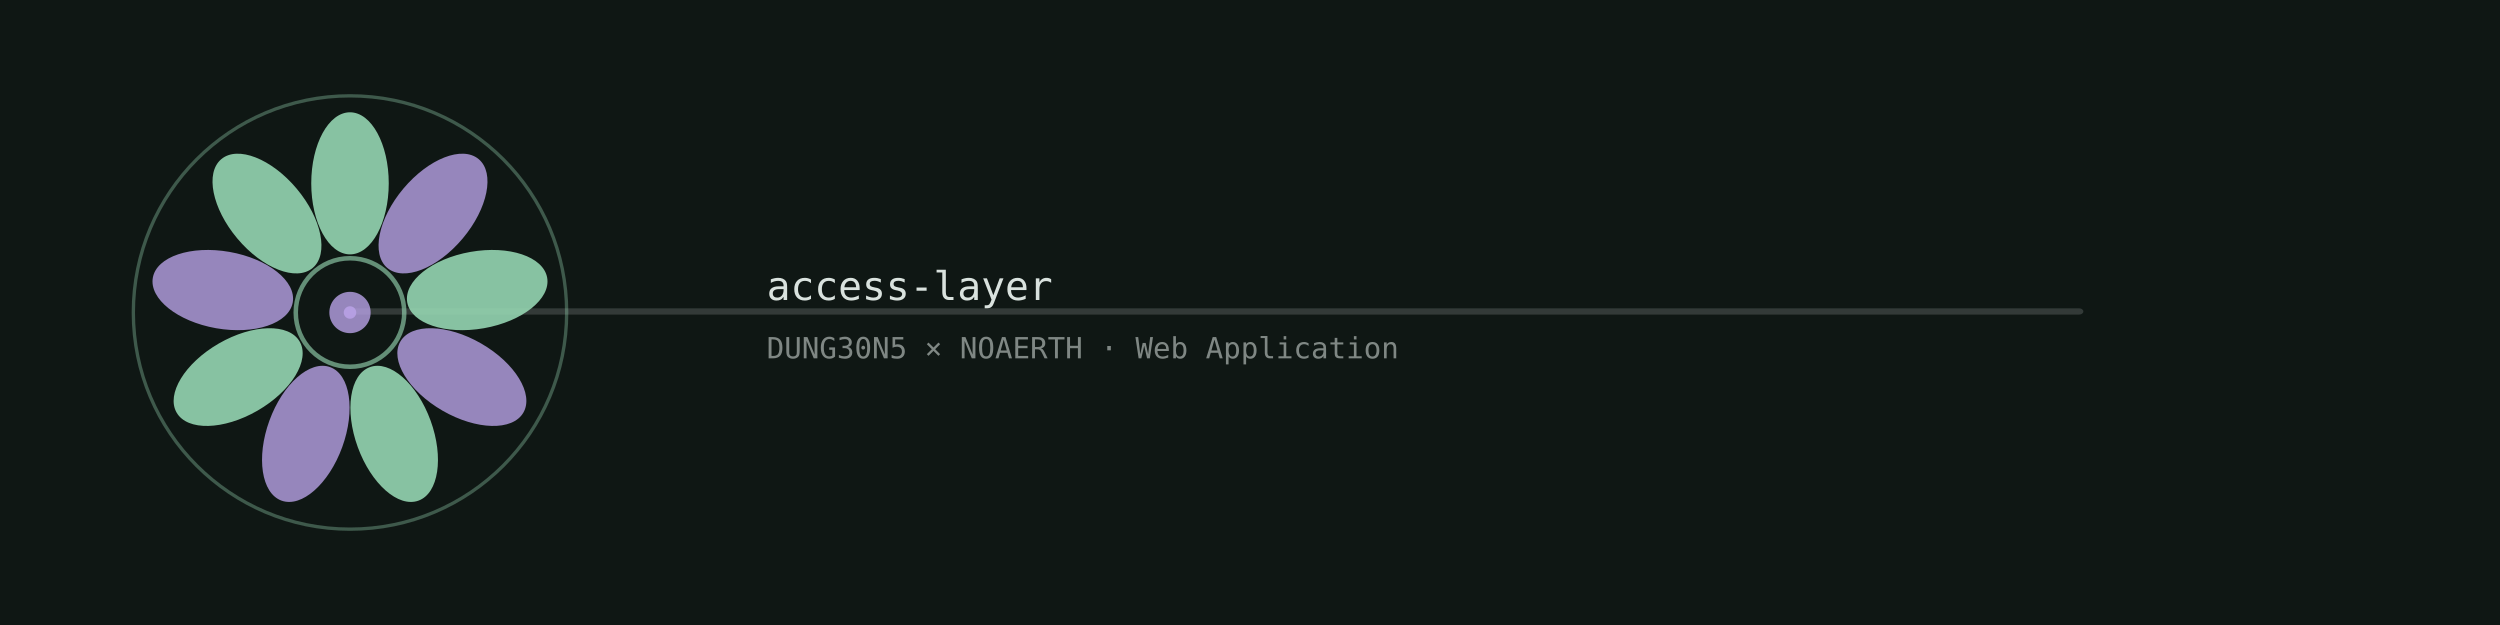
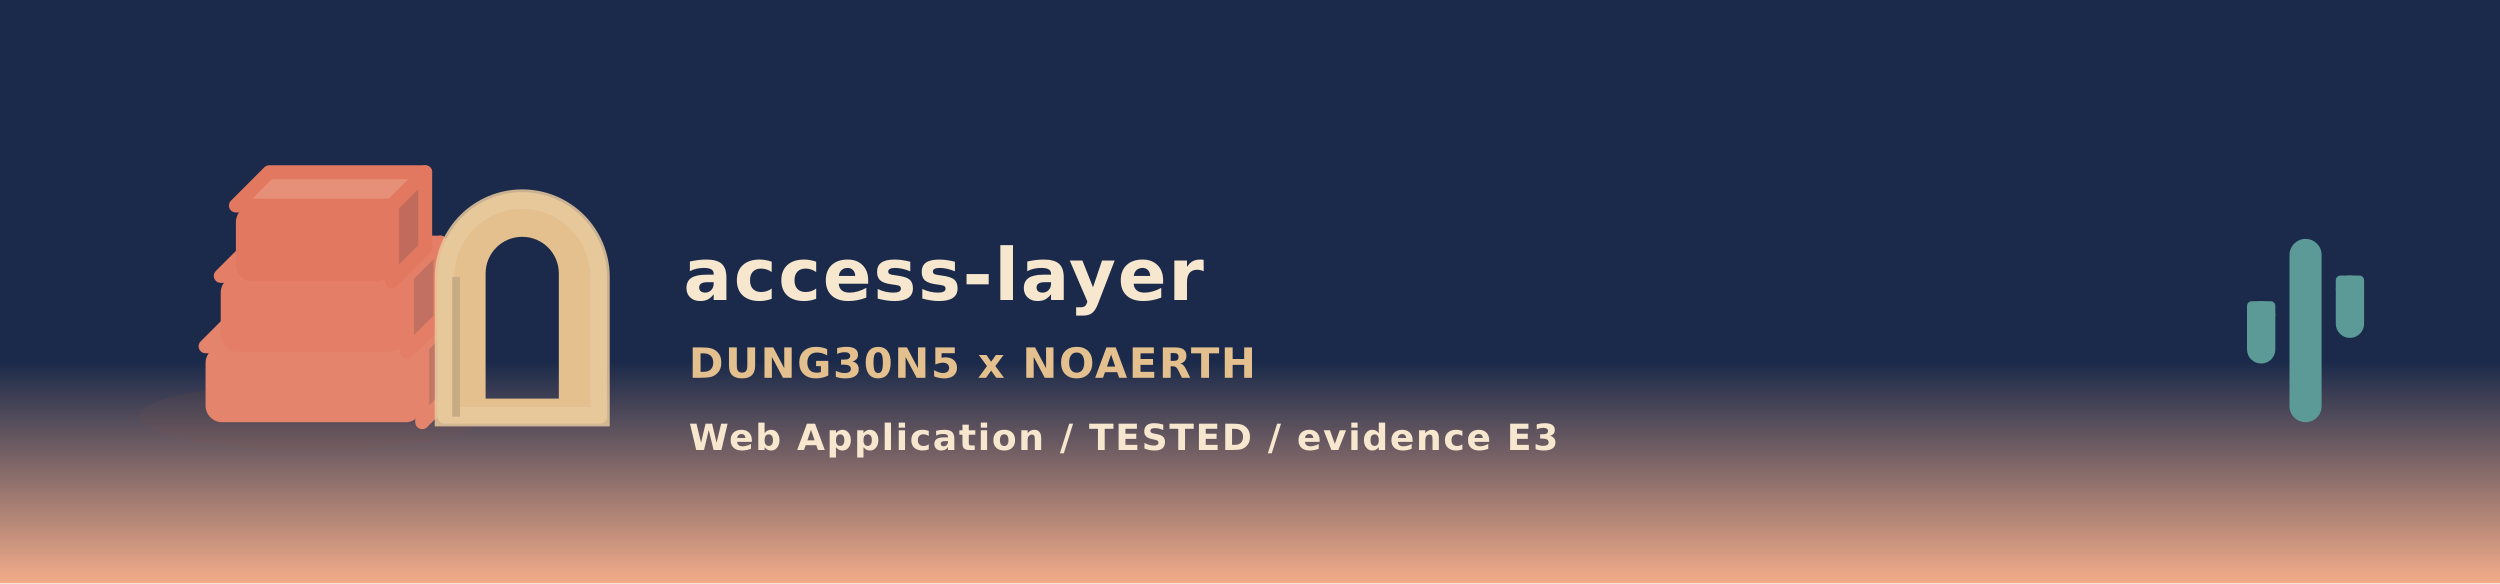
- <svg xmlns="http://www.w3.org/2000/svg" viewBox="0 0 1200 300" width="1200" height="300" role="img" aria-label="access-layer identity object">
-   <rect width="1200" height="300" fill="#0f1714" />
-   <defs>
-     <linearGradient id="gft" x1="0" y1="0" x2="1" y2="1">
-       <stop offset="0%" stop-color="#95d5b2" />
-       <stop offset="100%" stop-color="#b8a1e6" />
-     </linearGradient>
-   </defs>
-   <rect x="168.00" y="148.00" width="832.00" height="3.00" rx="2.00" fill="rgba(240,248,244,0.160)" opacity="1.00" />
+ <svg xmlns="http://www.w3.org/2000/svg" width="900" height="210" viewBox="0 0 900 210" role="img" aria-label="access-layer - identity object">
+   <linearGradient id="skyf" x1="0" y1="0" x2="0" y2="1">
+     <stop offset="0" stop-color="#1b2a4a" />
+     <stop offset="0.62" stop-color="#1b2a4a" />
+     <stop offset="1" stop-color="#f3ad8a" />
+   </linearGradient>
+   <rect width="900" height="210" fill="url(#skyf)" />
+   <rect x="0" y="352" width="900" height="-142" fill="#e3c08d" />
+   <rect x="0" y="352" width="900" height="3" fill="#e6c596" />
+   <ellipse cx="112" cy="150" rx="62" ry="12" fill="rgba(138,90,68,0.11)" />
  <g>
-     <ellipse cx="168.00" cy="88.00" rx="18.60" ry="34.10" fill="rgba(149,213,178,0.900)" opacity="1.00" transform="rotate(0.0 168.00 88.00)" />
-     <ellipse cx="207.85" cy="102.51" rx="18.60" ry="34.10" fill="rgba(184,161,230,0.800)" opacity="1.00" transform="rotate(40.0 207.85 102.51)" />
-     <ellipse cx="229.06" cy="139.23" rx="18.60" ry="34.10" fill="rgba(149,213,178,0.900)" opacity="1.00" transform="rotate(80.0 229.06 139.23)" />
-     <ellipse cx="221.69" cy="181.00" rx="18.60" ry="34.10" fill="rgba(184,161,230,0.800)" opacity="1.00" transform="rotate(120.0 221.69 181.00)" />
-     <ellipse cx="189.21" cy="208.26" rx="18.60" ry="34.10" fill="rgba(149,213,178,0.900)" opacity="1.00" transform="rotate(160.0 189.21 208.26)" />
-     <ellipse cx="146.79" cy="208.26" rx="18.60" ry="34.10" fill="rgba(184,161,230,0.800)" opacity="1.00" transform="rotate(200.0 146.79 208.26)" />
-     <ellipse cx="114.31" cy="181.00" rx="18.60" ry="34.10" fill="rgba(149,213,178,0.900)" opacity="1.00" transform="rotate(240.0 114.31 181.00)" />
-     <ellipse cx="106.94" cy="139.23" rx="18.60" ry="34.10" fill="rgba(184,161,230,0.800)" opacity="1.00" transform="rotate(280.0 106.94 139.23)" />
-     <ellipse cx="128.15" cy="102.51" rx="18.60" ry="34.10" fill="rgba(149,213,178,0.900)" opacity="1.00" transform="rotate(320.0 128.15 102.51)" />
-     <circle cx="168.00" cy="150.00" r="26.04" fill="none" stroke="rgba(149,213,178,0.900)" stroke-width="2.17" opacity="0.70" />
-     <circle cx="168.00" cy="150.00" r="9.92" fill="rgba(184,161,230,0.800)" opacity="1.00" />
-     <animate attributeName="opacity" values="0.25;1.0;0.25" dur="16.9s" begin="0s" repeatCount="indefinite" />
+     <path d="M74,124.67 L152,124.67 L164,112.67 L86,112.67 Z" fill="#e99a82" stroke="#e5846c" stroke-width="5" stroke-linejoin="round" />
+     <path d="M152,124.67 L164,112.67 L164,140 L152,152 Z" fill="#c37566" stroke="#e5846c" stroke-width="5" stroke-linejoin="round" />
+     <rect x="74" y="124.67" width="78" height="27.33" rx="6" fill="#e5846c" />
+     <path d="M79.46,99.33 L146.54,99.33 L158.54,87.33 L91.46,87.33 Z" fill="#e8957d" stroke="#e47e66" stroke-width="5" stroke-linejoin="round" />
+     <path d="M146.54,99.33 L158.54,87.33 L158.54,114.67 L146.54,126.67 Z" fill="#c27061" stroke="#e47e66" stroke-width="5" stroke-linejoin="round" />
+     <rect x="79.46" y="99.33" width="67.08" height="27.33" rx="6" fill="#e47e66" />
+     <path d="M84.92,74 L141.08,74 L153.08,62 L96.92,62 Z" fill="#e79079" stroke="#e37861" stroke-width="5" stroke-linejoin="round" />
+     <path d="M141.08,74 L153.08,62 L153.08,89.33 L141.08,101.33 Z" fill="#c16b5d" stroke="#e37861" stroke-width="5" stroke-linejoin="round" />
+     <rect x="84.92" y="74" width="56.16" height="27.33" rx="6" fill="#e37861" />
+     <animate attributeName="opacity" values="0.72;1;0.72" dur="6s" begin="0s" repeatCount="indefinite" />
  </g>
-   <g>
-     <ellipse cx="168.00" cy="88.00" rx="18.60" ry="34.10" fill="none" opacity="1.00" transform="rotate(0.0 168.00 88.00)" />
-     <ellipse cx="207.85" cy="102.51" rx="18.60" ry="34.10" fill="none" opacity="1.00" transform="rotate(40.0 207.85 102.51)" />
-     <ellipse cx="229.06" cy="139.23" rx="18.60" ry="34.10" fill="none" opacity="1.00" transform="rotate(80.0 229.06 139.23)" />
-     <ellipse cx="221.69" cy="181.00" rx="18.60" ry="34.10" fill="none" opacity="1.00" transform="rotate(120.0 221.69 181.00)" />
-     <ellipse cx="189.21" cy="208.26" rx="18.60" ry="34.10" fill="none" opacity="1.00" transform="rotate(160.0 189.21 208.26)" />
-     <ellipse cx="146.79" cy="208.26" rx="18.60" ry="34.10" fill="none" opacity="1.00" transform="rotate(200.0 146.79 208.26)" />
-     <ellipse cx="114.31" cy="181.00" rx="18.60" ry="34.10" fill="none" opacity="1.00" transform="rotate(240.0 114.31 181.00)" />
-     <ellipse cx="106.94" cy="139.23" rx="18.60" ry="34.10" fill="none" opacity="1.00" transform="rotate(280.0 106.94 139.23)" />
-     <ellipse cx="128.15" cy="102.51" rx="18.60" ry="34.10" fill="none" opacity="1.00" transform="rotate(320.0 128.15 102.51)" />
-     <circle cx="168.00" cy="150.00" r="26.04" fill="none" stroke="none" stroke-width="2.17" opacity="0.70" />
-     <circle cx="168.00" cy="150.00" r="9.92" fill="none" opacity="1.00" />
-     <animateTransform attributeName="transform" type="rotate" values="0.0 0.00 0.00 360.0 0.00 0.00" dur="33.8s" begin="0s" repeatCount="indefinite" />
-   </g>
-   <g>
-     <circle cx="168.00" cy="150.00" r="104.00" fill="none" stroke="rgba(149,213,178,0.350)" stroke-width="1.60" opacity="1.00" />
-     <animate attributeName="opacity" values="0.25;1.0;0.25" dur="16.9s" begin="0s" repeatCount="indefinite" />
-   </g>
-   <circle cx="168" cy="150" r="3" fill="rgba(184,161,230,0.900)">
-     <animate attributeName="opacity" values="0.35;0.95;0.35" dur="16.9s" begin="0s" repeatCount="indefinite" />
-   </circle>
-   <text x="368" y="144" font-family="ui-monospace,Menlo,monospace" font-size="19" fill="rgba(240,248,244,0.900)">access-layer</text>
-   <text x="368" y="172" font-family="ui-monospace,Menlo,monospace" font-size="14" fill="rgba(240,248,244,0.500)">DUNG30N5 × NOAERTH · Web Application</text>
+   <path d="M160,150 L160,99.68 A28,28 0 0 1 216,99.68 L216,150 Z M172.32,146 L172.32,98.43 A15.68,15.68 0 0 1 203.68,98.43 L203.68,146 Z" fill="#e3c08d" fill-rule="evenodd" stroke="#e3c08d" stroke-width="5" stroke-linejoin="round" />
+   <path d="M160,150 L160,99.68 A28,28 0 0 1 216,99.68 L216,150 Z" fill="none" stroke="#e8c99d" stroke-width="7" stroke-linecap="round" opacity="0.85" />
+   <rect x="162.8" y="99.68" width="2.8" height="50.32" fill="#c7ab84" />
+   <text x="246" y="108" font-family="Verdana,DejaVu Sans,sans-serif" font-size="26" font-weight="700" letter-spacing="0.6" fill="#f6e7ce" text-anchor="start">access-layer</text>
+   <text x="248" y="136" font-family="Verdana,DejaVu Sans,sans-serif" font-size="15" font-weight="700" letter-spacing="0.6" fill="#e3c08d" text-anchor="start">DUNG30N5 x NOAERTH</text>
+   <text x="248" y="162" font-family="Verdana,DejaVu Sans,sans-serif" font-size="13" font-weight="700" letter-spacing="0.6" fill="#f6e7ce" text-anchor="start">Web Application  /  TESTED  /  evidence E3</text>
+   <rect x="824.22" y="86" width="11.56" height="66" rx="5.78" fill="#5b9a97" />
+   <rect x="808.92" y="108.44" width="10.2" height="22.44" rx="5.1" fill="#5b9a97" />
+   <rect x="808.92" y="108.44" width="10.2" height="6.6" rx="1.7" fill="#5b9a97" />
+   <rect x="840.88" y="99.2" width="10.2" height="22.44" rx="5.1" fill="#5b9a97" />
+   <rect x="840.88" y="99.2" width="10.2" height="6.6" rx="1.7" fill="#5b9a97" />
</svg>
